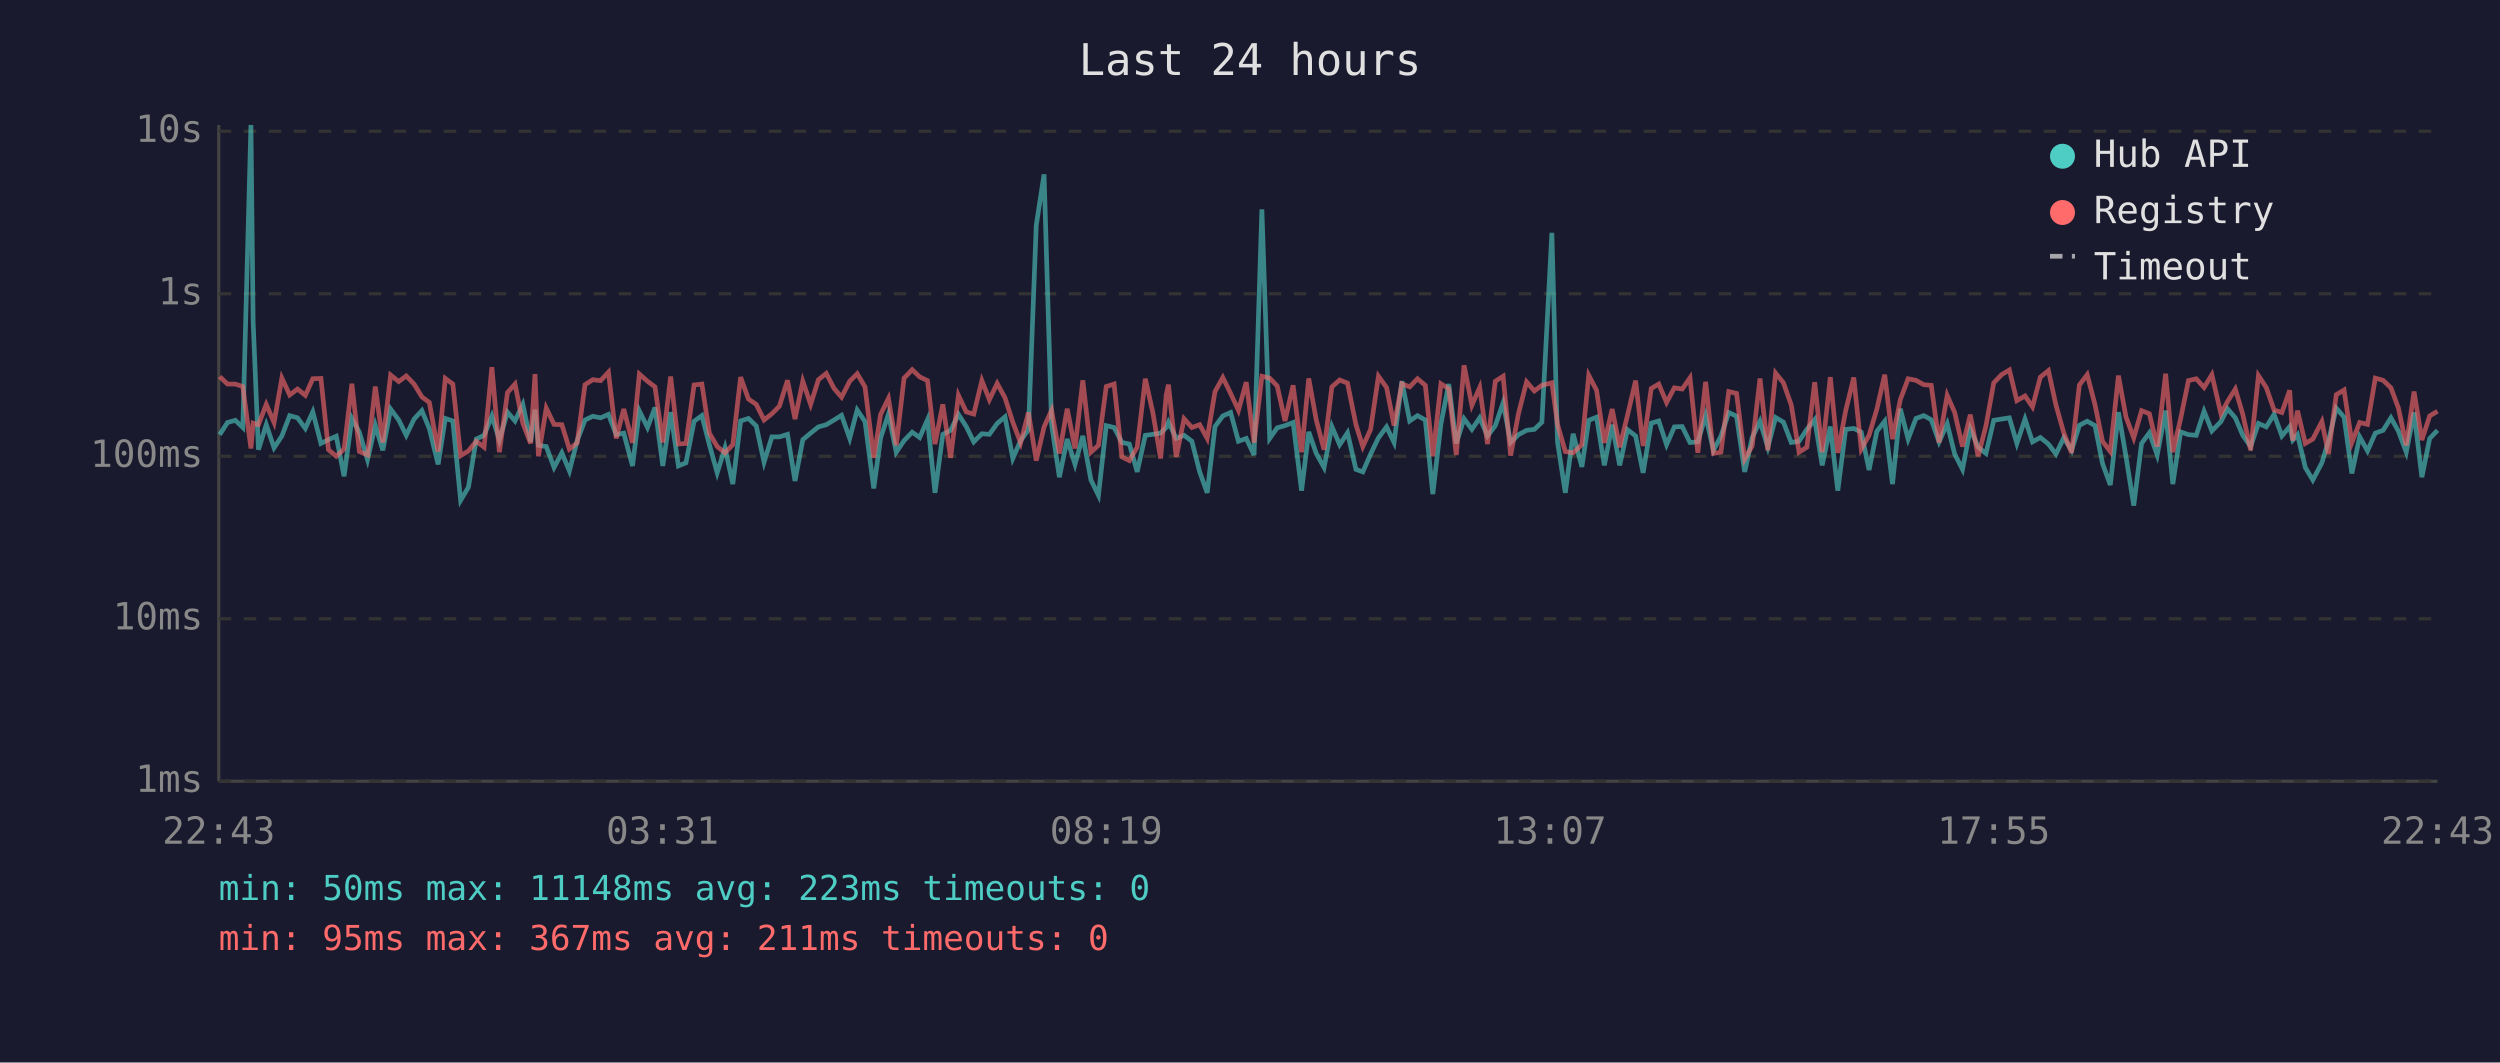
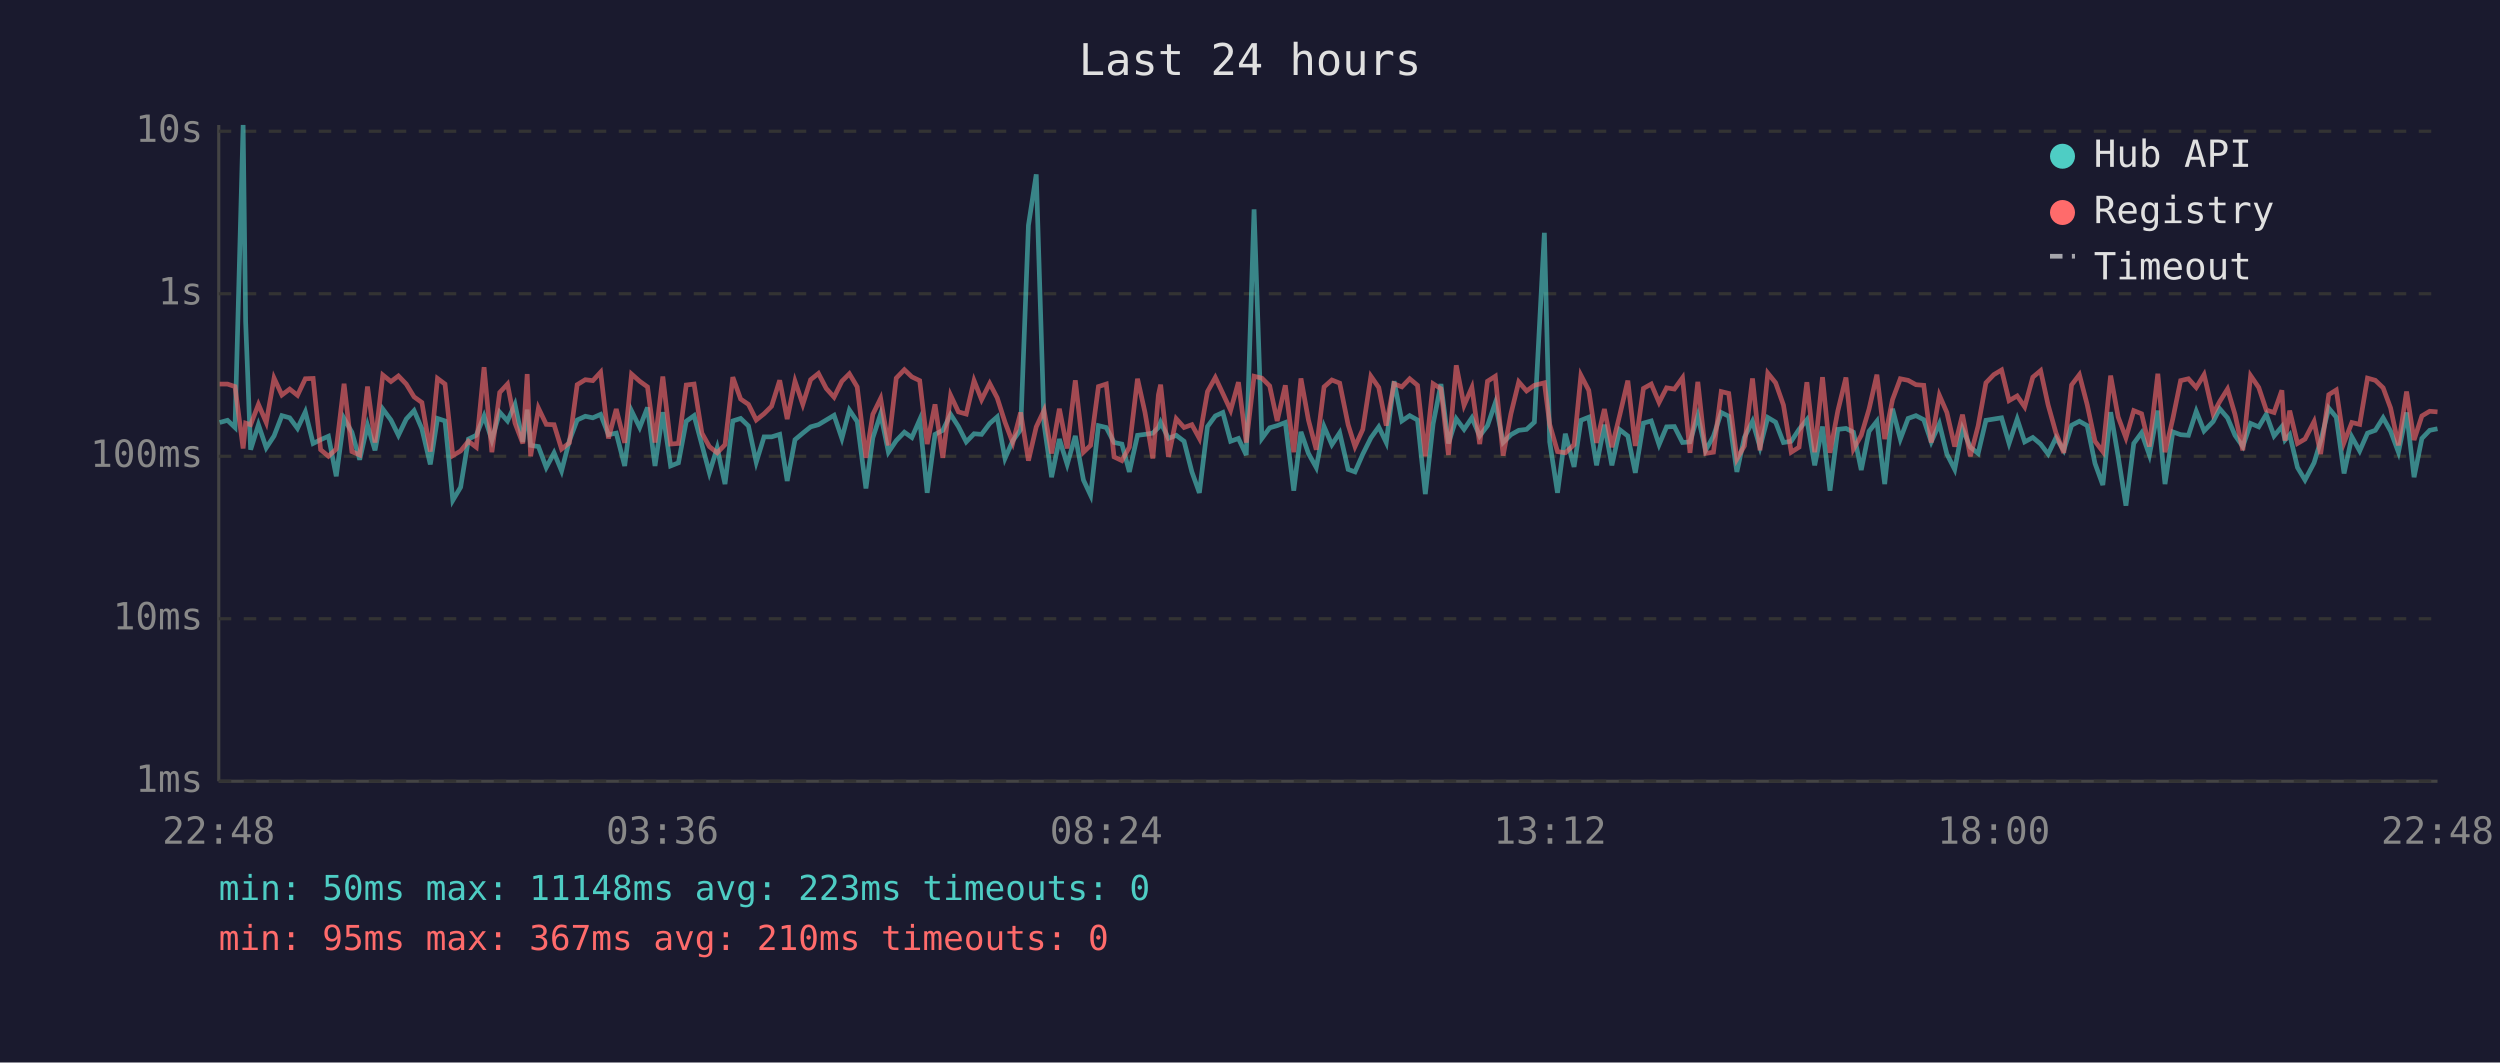
<svg xmlns="http://www.w3.org/2000/svg" viewBox="0 0 800 340" font-family="monospace" font-size="12">
  <rect width="800" height="340" fill="#1a1a2e" />
  <text x="400" y="24" fill="#e0e0e0" font-size="14" text-anchor="middle">Last 24 hours</text>
  <line x1="70" y1="40" x2="70" y2="250" stroke="#444" stroke-width="1" />
  <line x1="70" y1="250" x2="780" y2="250" stroke="#444" stroke-width="1" />
  <line x1="70" y1="250" x2="780" y2="250" stroke="#333" stroke-width="1" stroke-dasharray="4" />
  <text x="65" y="250" fill="#888" text-anchor="end" dominant-baseline="middle">1ms</text>
  <line x1="70" y1="198" x2="780" y2="198" stroke="#333" stroke-width="1" stroke-dasharray="4" />
  <text x="65" y="198" fill="#888" text-anchor="end" dominant-baseline="middle">10ms</text>
  <line x1="70" y1="146" x2="780" y2="146" stroke="#333" stroke-width="1" stroke-dasharray="4" />
  <text x="65" y="146" fill="#888" text-anchor="end" dominant-baseline="middle">100ms</text>
  <line x1="70" y1="94" x2="780" y2="94" stroke="#333" stroke-width="1" stroke-dasharray="4" />
  <text x="65" y="94" fill="#888" text-anchor="end" dominant-baseline="middle">1s</text>
  <line x1="70" y1="42" x2="780" y2="42" stroke="#333" stroke-width="1" stroke-dasharray="4" />
  <text x="65" y="42" fill="#888" text-anchor="end" dominant-baseline="middle">10s</text>
-   <text x="70" y="270" fill="#888" text-anchor="middle">22:43</text>
-   <text x="212" y="270" fill="#888" text-anchor="middle">03:31</text>
-   <text x="354" y="270" fill="#888" text-anchor="middle">08:19</text>
-   <text x="496" y="270" fill="#888" text-anchor="middle">13:07</text>
-   <text x="638" y="270" fill="#888" text-anchor="middle">17:55</text>
-   <text x="780" y="270" fill="#888" text-anchor="middle">22:43</text>
-   <polyline points="70.3,139.1 72.8,135.2 75.3,134.5 77.7,136.8 80.3,40.0 81.0,102.9 82.7,143.9 85.2,135.9 87.7,143.3 90.2,139.5 92.7,133.0 95.2,133.7 97.7,137.1 100.1,131.8 102.7,141.9 105.1,140.7 107.6,139.6 110.1,152.4 112.6,133.9 115.0,138.3 117.6,147.1 120.1,136.1 122.5,144.1 125.0,130.9 127.6,134.4 130.0,139.3 132.5,134.1 135.0,131.4 137.4,137.2 140.2,148.6 142.5,133.9 144.9,134.7 147.4,160.1 149.9,155.9 152.4,140.5 154.9,139.3 157.4,133.1 159.8,140.8 162.4,131.9 164.8,134.7 167.3,129.4 169.8,141.4 171.2,131.1 172.3,142.5 174.8,142.9 177.3,149.6 179.8,144.9 182.2,150.7 184.7,141.0 187.2,134.4 189.7,133.2 192.2,133.7 194.7,132.6 197.2,139.1 199.6,138.6 202.4,149.1 204.6,131.5 207.2,136.8 209.6,130.4 212.1,149.1 214.6,131.9 217.1,149.1 219.5,148.1 222.1,134.8 224.6,133.0 227.0,142.3 229.5,151.3 232.0,143.3 234.5,154.9 237.0,134.7 239.5,133.9 242.0,136.3 244.5,147.9 247.0,139.8 249.4,139.8 252.0,139.0 254.4,153.9 256.9,140.7 259.4,138.6 261.9,136.6 264.4,135.9 266.9,134.4 269.3,132.9 271.9,140.3 274.3,131.2 276.8,134.9 279.6,156.3 281.8,140.1 284.3,132.5 286.8,144.7 289.3,141.0 291.9,138.3 294.3,140.0 296.8,134.3 299.2,157.7 301.7,139.0 304.2,137.7 306.7,132.6 309.2,136.5 311.6,141.4 314.2,138.8 316.6,139.0 319.1,135.5 321.6,133.4 324.1,146.7 326.6,141.0 329.1,137.5 331.6,72.1 334.1,55.8 336.5,135.8 339.0,152.7 341.5,140.5 344.0,148.6 346.5,139.5 349.1,153.6 351.5,158.5 354.0,136.2 356.5,136.8 359.0,141.6 361.4,142.1 363.9,151.0 366.5,139.3 368.9,139.0 371.4,138.6 373.2,136.8 373.9,135.1 376.4,140.3 378.9,139.3 381.4,141.2 383.9,151.0 386.3,157.7 388.8,136.5 391.3,133.1 393.8,132.0 396.3,141.2 398.8,140.3 401.3,145.6 403.8,67.0 406.3,140.3 408.7,136.9 411.2,136.2 413.8,135.2 416.5,157.0 418.8,138.2 421.2,145.1 423.7,149.6 426.2,136.5 428.7,142.3 431.2,138.5 433.9,150.2 436.1,151.0 438.6,145.3 441.1,140.1 443.7,136.6 446.1,141.6 448.6,122.0 451.1,134.7 453.6,133.0 456.1,134.4 458.5,158.1 461.1,135.6 463.6,122.9 466.0,141.9 468.5,134.0 471.0,137.4 473.5,133.7 476.0,139.5 478.5,136.2 481.0,128.9 483.4,141.6 485.9,139.1 488.5,137.7 491.0,137.4 493.4,135.1 496.6,74.5 498.4,141.4 500.9,157.7 503.4,138.8 506.2,149.4 508.4,134.5 510.9,133.5 513.4,148.9 515.9,135.9 518.3,148.9 520.8,137.5 523.4,139.5 525.8,151.3 528.4,135.4 530.8,134.7 533.3,142.3 535.8,136.6 538.3,136.5 540.8,141.6 543.3,141.4 545.8,133.0 548.3,144.1 550.7,139.6 553.2,132.0 555.7,133.2 558.3,151.0 560.7,140.0 563.2,134.8 565.7,143.1 568.2,133.6 570.7,135.1 573.2,141.6 575.7,141.2 578.2,137.4 580.7,134.3 583.1,148.9 585.7,136.5 588.1,157.0 590.6,137.4 593.2,137.1 595.6,138.3 598.1,150.4 600.6,138.0 603.1,134.8 605.6,154.9 608.1,130.8 610.6,140.5 613.1,133.9 615.6,133.0 618.0,134.3 620.5,141.4 623.1,135.6 625.5,145.3 628.0,150.2 630.5,137.2 633.0,143.1 635.5,145.1 638.0,134.5 640.5,134.1 643.0,133.7 645.4,141.9 648.0,134.1 650.4,141.4 652.9,140.0 655.5,142.1 657.9,145.3 660.4,140.1 662.9,144.1 665.4,136.1 667.9,134.8 670.4,136.2 672.8,148.3 675.3,155.2 677.9,131.9 680.3,146.0 682.8,161.8 685.3,141.9 687.8,138.5 690.3,145.6 693.0,131.4 695.3,154.9 697.8,138.2 700.3,139.1 702.8,139.3 705.3,131.6 707.8,137.9 710.7,134.9 712.8,130.8 715.3,133.7 717.7,139.3 720.2,142.9 722.7,135.5 725.2,136.6 727.7,132.6 730.2,139.5 732.7,136.5 733.7,140.8 735.2,139.1 737.7,149.6 740.1,153.6 743.0,148.1 745.1,141.2 747.6,130.6 750.1,133.5 752.6,151.5 755.1,139.8 757.6,144.3 760.1,138.6 762.6,137.7 765.1,133.7 767.5,138.0 770.0,144.7 772.5,132.0 775.0,152.7 777.5,140.3 780.0,137.7" fill="none" stroke="#4ecdc4" stroke-width="1.5" opacity="0.6" />
-   <polyline points="70.3,120.5 72.8,122.9 75.3,122.9 77.7,123.7 80.3,143.5 81.0,135.4 82.7,135.9 85.2,129.4 87.7,135.2 90.2,121.0 92.7,126.4 95.2,124.5 97.7,126.5 100.1,121.2 102.7,121.1 105.1,143.9 107.6,146.0 110.1,143.7 112.6,122.8 115.0,144.5 117.6,145.6 120.1,123.7 122.5,141.6 125.0,120.0 127.6,122.1 130.0,120.3 132.5,122.9 135.0,127.0 137.4,128.8 140.2,144.5 142.5,121.1 144.9,122.9 147.4,145.8 149.9,144.3 152.4,141.2 154.9,143.1 157.4,117.5 159.8,144.7 162.4,125.6 164.8,122.9 167.3,135.4 169.8,141.9 171.2,119.7 172.3,146.0 174.8,130.6 177.3,135.8 179.8,135.9 182.2,143.7 184.7,141.7 187.2,123.1 189.7,121.5 192.2,121.8 194.7,119.1 197.2,140.3 199.6,130.9 202.4,141.7 204.6,119.7 207.2,122.0 209.6,123.8 212.1,141.6 214.6,120.5 217.1,142.1 219.5,141.9 222.1,123.2 224.6,122.9 227.0,138.6 229.5,142.9 232.0,144.9 234.5,142.3 237.0,120.7 239.5,127.7 242.0,129.4 244.5,134.4 247.0,132.4 249.4,130.0 252.0,121.7 254.4,134.1 256.9,122.0 259.4,129.4 261.9,121.5 264.4,119.5 266.9,124.3 269.3,127.1 271.9,122.0 274.3,119.6 276.8,123.8 279.6,146.5 281.8,132.6 284.3,127.5 286.8,142.5 289.3,121.0 291.9,118.3 294.3,120.6 296.8,121.8 299.2,142.1 301.7,129.4 304.2,146.5 306.7,126.5 309.2,131.8 311.6,132.5 314.2,121.8 316.6,127.9 319.1,122.7 321.6,127.3 324.1,135.1 326.6,141.7 329.1,132.0 331.6,147.4 334.1,136.6 336.5,131.3 339.0,145.1 341.5,130.8 344.0,143.5 346.5,121.7 349.1,144.7 351.5,142.5 354.0,123.7 356.5,122.9 359.0,146.2 361.4,147.4 363.9,143.1 366.5,121.2 368.9,132.0 371.4,146.7 373.2,126.3 373.9,123.1 376.4,146.2 378.9,134.0 381.4,136.8 383.9,135.9 386.3,140.3 388.8,125.3 391.3,120.8 393.8,125.9 396.3,131.3 398.8,122.3 401.3,141.6 403.8,120.4 406.3,121.0 408.7,123.5 411.2,134.7 413.8,123.3 416.5,144.7 418.8,121.1 421.2,134.4 423.7,143.9 426.2,123.8 428.7,121.6 431.2,122.6 433.9,135.9 436.1,142.9 438.6,137.4 441.1,120.4 443.7,124.0 446.1,136.2 448.6,122.8 451.1,123.8 453.6,121.2 456.1,123.3 458.5,146.0 461.1,122.8 463.6,124.4 466.0,145.6 468.5,116.9 471.0,129.7 473.5,124.0 476.0,142.1 478.5,122.0 481.0,120.4 483.4,145.8 485.9,132.4 488.5,122.2 491.0,125.1 493.4,123.3 496.6,122.5 498.4,135.8 500.9,144.5 503.4,144.9 506.2,142.3 508.4,120.1 510.9,124.9 513.4,141.7 515.9,130.9 518.3,143.1 520.8,132.9 523.4,121.8 525.8,142.7 528.4,124.3 530.8,122.9 533.3,128.8 535.8,124.1 538.3,124.5 540.8,120.9 543.3,144.9 545.8,122.2 548.3,145.1 550.7,144.7 553.2,125.3 555.7,125.9 558.3,146.9 560.7,142.7 563.2,121.1 565.7,144.1 568.2,119.4 570.7,122.5 573.2,129.6 575.7,144.7 578.2,143.1 580.7,122.3 583.1,144.7 585.7,120.7 588.1,144.9 590.6,131.5 593.2,120.8 595.6,143.7 598.1,139.3 600.6,130.9 603.1,119.9 605.6,140.5 608.1,127.9 610.6,121.2 613.1,121.7 615.6,123.1 618.0,123.3 620.5,141.6 623.1,126.5 625.5,132.0 628.0,142.9 630.5,132.7 633.0,146.0 635.5,136.3 638.0,122.5 640.5,119.9 643.0,118.4 645.4,128.2 648.0,126.7 650.4,130.2 652.9,120.7 655.5,118.6 657.9,129.6 660.4,138.5 662.9,144.9 665.4,123.2 667.9,119.9 670.4,129.5 672.8,141.2 675.3,144.5 677.9,120.2 680.3,133.4 682.8,140.1 685.3,131.4 687.8,132.4 690.3,142.9 693.0,119.6 695.3,144.7 697.8,134.0 700.3,121.8 702.8,121.2 705.3,124.0 707.8,119.9 710.7,132.4 712.8,128.5 715.3,124.5 717.7,132.6 720.2,144.1 722.7,120.2 725.2,124.0 727.7,131.2 730.2,132.0 732.7,124.9 733.7,141.0 735.2,131.4 737.7,141.9 740.1,140.5 743.0,134.9 745.1,145.3 747.6,126.3 750.1,124.8 752.6,141.6 755.1,135.2 757.6,135.8 760.1,121.0 762.6,121.7 765.1,124.1 767.5,130.6 770.0,142.5 772.5,125.3 775.0,140.8 777.5,133.1 780.0,131.6" fill="none" stroke="#ff6b6b" stroke-width="1.5" opacity="0.6" />
+   <text x="70" y="270" fill="#888" text-anchor="middle">22:48</text>
+   <text x="212" y="270" fill="#888" text-anchor="middle">03:36</text>
+   <text x="354" y="270" fill="#888" text-anchor="middle">08:24</text>
+   <text x="496" y="270" fill="#888" text-anchor="middle">13:12</text>
+   <text x="638" y="270" fill="#888" text-anchor="middle">18:00</text>
+   <text x="780" y="270" fill="#888" text-anchor="middle">22:48</text>
+   <polyline points="70.3,135.2 72.8,134.5 75.2,136.8 77.8,40.0 78.6,102.9 80.2,143.9 82.7,135.9 85.2,143.3 87.7,139.5 90.2,133.0 92.7,133.7 95.2,137.1 97.7,131.8 100.2,141.9 102.6,140.7 105.1,139.6 107.6,152.4 110.1,133.9 112.6,138.3 115.1,147.1 117.6,136.1 120.0,144.1 122.5,130.9 125.1,134.4 127.5,139.3 130.0,134.1 132.5,131.4 135.0,137.2 137.7,148.6 140.0,133.9 142.4,134.7 144.9,160.1 147.4,155.9 149.9,140.5 152.4,139.3 154.9,133.1 157.4,140.8 159.9,131.9 162.4,134.7 164.8,129.4 167.3,141.4 168.7,131.1 169.8,142.5 172.3,142.9 174.8,149.6 177.3,144.9 179.7,150.7 182.2,141.0 184.7,134.4 187.3,133.2 189.7,133.7 192.2,132.6 194.7,139.1 197.2,138.6 199.9,149.1 202.1,131.5 204.7,136.8 207.2,130.4 209.6,149.1 212.1,131.9 214.6,149.1 217.1,148.1 219.6,134.8 222.1,133.0 224.6,142.3 227.0,151.3 229.5,143.3 232.0,154.9 234.5,134.7 237.0,133.9 239.5,136.3 242.0,147.9 244.5,139.8 246.9,139.8 249.5,139.0 251.9,153.9 254.4,140.7 256.9,138.6 259.4,136.6 261.9,135.9 264.4,134.4 266.9,132.9 269.4,140.3 271.8,131.2 274.3,134.9 277.1,156.3 279.3,140.1 281.8,132.5 284.3,144.7 286.8,141.0 289.4,138.3 291.8,140.0 294.3,134.3 296.7,157.7 299.2,139.0 301.7,137.7 304.2,132.6 306.7,136.5 309.2,141.4 311.7,138.8 314.1,139.0 316.7,135.5 319.1,133.4 321.6,146.7 324.1,141.0 326.6,137.5 329.1,72.1 331.6,55.8 334.1,135.8 336.5,152.7 339.0,140.5 341.5,148.6 344.1,139.5 346.7,153.6 349.0,158.5 351.5,136.2 354.0,136.8 356.5,141.6 359.0,142.1 361.4,151.0 364.0,139.3 366.4,139.0 368.9,138.6 370.7,136.8 371.4,135.1 373.9,140.3 376.4,139.3 378.9,141.2 381.4,151.0 383.8,157.7 386.4,136.5 388.9,133.1 391.3,132.0 393.8,141.2 396.3,140.3 398.8,145.6 401.3,67.0 403.8,140.3 406.3,136.9 408.7,136.2 411.3,135.2 414.0,157.0 416.3,138.2 418.7,145.1 421.2,149.6 423.7,136.5 426.2,142.3 428.7,138.5 431.4,150.2 433.6,151.0 436.1,145.3 438.7,140.1 441.2,136.6 443.6,141.6 446.1,122.0 448.6,134.7 451.1,133.0 453.6,134.4 456.1,158.1 458.6,135.6 461.1,122.9 463.5,141.9 466.0,134.0 468.5,137.4 471.0,133.7 473.5,139.5 476.0,136.2 478.5,128.9 481.0,141.6 483.5,139.1 486.0,137.7 488.5,137.4 491.0,135.1 494.2,74.5 495.9,141.4 498.4,157.7 500.9,138.8 503.7,149.4 505.9,134.5 508.4,133.5 510.9,148.9 513.4,135.9 515.8,148.9 518.3,137.5 520.9,139.5 523.3,151.3 525.9,135.4 528.4,134.7 530.9,142.3 533.3,136.6 535.8,136.5 538.4,141.6 540.8,141.4 543.3,133.0 545.8,144.1 548.3,139.6 550.8,132.0 553.2,133.2 555.8,151.0 558.2,140.0 560.8,134.8 563.2,143.1 565.7,133.6 568.2,135.1 570.7,141.6 573.2,141.2 575.7,137.4 578.2,134.3 580.7,148.9 583.2,136.5 585.6,157.0 588.1,137.4 590.7,137.1 593.1,138.3 595.6,150.4 598.1,138.0 600.6,134.8 603.1,154.9 605.6,130.8 608.1,140.5 610.6,133.9 613.1,133.0 615.6,134.3 618.0,141.4 620.6,135.6 623.0,145.3 625.5,150.2 628.0,137.2 630.5,143.1 633.0,145.1 635.5,134.5 638.0,134.1 640.5,133.7 642.9,141.9 645.5,134.1 647.9,141.4 650.5,140.0 653.0,142.1 655.4,145.3 657.9,140.1 660.4,144.1 662.9,136.1 665.4,134.8 667.9,136.2 670.4,148.3 672.9,155.2 675.4,131.9 677.8,146.0 680.3,161.8 682.8,141.9 685.3,138.5 687.8,145.6 690.5,131.4 692.8,154.9 695.3,138.2 697.8,139.1 700.3,139.3 702.8,131.6 705.3,137.9 708.2,134.9 710.3,130.8 712.8,133.7 715.2,139.3 717.7,142.9 720.2,135.5 722.8,136.6 725.2,132.6 727.7,139.5 730.2,136.5 731.2,140.8 732.7,139.1 735.2,149.6 737.6,153.6 740.5,148.1 742.6,141.2 745.2,130.6 747.6,133.5 750.1,151.5 752.6,139.8 755.1,144.3 757.6,138.6 760.1,137.7 762.6,133.7 765.0,138.0 767.5,144.7 770.1,132.0 772.5,152.7 775.0,140.3 777.5,137.7 780.0,137.2" fill="none" stroke="#4ecdc4" stroke-width="1.5" opacity="0.6" />
+   <polyline points="70.3,122.9 72.8,122.9 75.2,123.7 77.8,143.5 78.6,135.4 80.2,135.9 82.7,129.4 85.2,135.2 87.7,121.0 90.2,126.4 92.7,124.5 95.2,126.5 97.7,121.2 100.2,121.1 102.6,143.9 105.1,146.0 107.6,143.7 110.1,122.8 112.6,144.5 115.1,145.6 117.6,123.7 120.0,141.6 122.5,120.0 125.1,122.1 127.5,120.3 130.0,122.9 132.5,127.0 135.0,128.8 137.7,144.5 140.0,121.1 142.4,122.9 144.9,145.8 147.4,144.3 149.9,141.2 152.4,143.1 154.9,117.5 157.4,144.7 159.9,125.6 162.4,122.9 164.8,135.4 167.3,141.9 168.7,119.7 169.8,146.0 172.3,130.6 174.8,135.8 177.3,135.9 179.7,143.7 182.2,141.7 184.7,123.1 187.3,121.5 189.7,121.8 192.2,119.1 194.7,140.3 197.2,130.9 199.9,141.7 202.1,119.7 204.7,122.0 207.2,123.8 209.6,141.6 212.1,120.5 214.6,142.1 217.1,141.9 219.6,123.2 222.1,122.9 224.6,138.6 227.0,142.9 229.5,144.9 232.0,142.3 234.5,120.7 237.0,127.7 239.5,129.4 242.0,134.4 244.5,132.4 246.9,130.0 249.5,121.7 251.9,134.1 254.4,122.0 256.9,129.4 259.4,121.5 261.9,119.5 264.4,124.3 266.9,127.1 269.4,122.0 271.8,119.6 274.3,123.8 277.1,146.5 279.3,132.6 281.8,127.5 284.3,142.5 286.8,121.0 289.4,118.3 291.8,120.6 294.3,121.8 296.7,142.1 299.2,129.4 301.7,146.5 304.2,126.5 306.7,131.8 309.2,132.5 311.7,121.8 314.1,127.9 316.7,122.7 319.1,127.3 321.6,135.1 324.1,141.7 326.6,132.0 329.1,147.4 331.6,136.6 334.1,131.3 336.5,145.1 339.0,130.8 341.5,143.5 344.1,121.7 346.7,144.7 349.0,142.5 351.5,123.7 354.0,122.9 356.5,146.2 359.0,147.4 361.4,143.1 364.0,121.2 366.4,132.0 368.9,146.7 370.7,126.3 371.4,123.1 373.9,146.2 376.4,134.0 378.9,136.8 381.4,135.9 383.8,140.3 386.4,125.3 388.9,120.8 391.3,125.9 393.8,131.3 396.3,122.3 398.8,141.6 401.3,120.4 403.8,121.0 406.3,123.5 408.7,134.7 411.3,123.3 414.0,144.7 416.3,121.1 418.7,134.4 421.2,143.9 423.7,123.8 426.2,121.6 428.7,122.6 431.4,135.9 433.6,142.9 436.1,137.4 438.7,120.4 441.2,124.0 443.6,136.2 446.1,122.8 448.6,123.8 451.1,121.2 453.6,123.3 456.1,146.0 458.6,122.8 461.1,124.4 463.5,145.6 466.0,116.9 468.5,129.7 471.0,124.0 473.5,142.1 476.0,122.0 478.5,120.4 481.0,145.8 483.5,132.4 486.0,122.2 488.5,125.1 491.0,123.3 494.2,122.5 495.9,135.8 498.4,144.5 500.9,144.9 503.7,142.3 505.9,120.1 508.4,124.9 510.9,141.7 513.4,130.9 515.8,143.1 518.3,132.9 520.9,121.8 523.3,142.7 525.9,124.3 528.4,122.9 530.9,128.8 533.3,124.1 535.8,124.5 538.4,120.9 540.8,144.9 543.3,122.2 545.8,145.1 548.3,144.7 550.8,125.3 553.2,125.9 555.8,146.9 558.2,142.7 560.8,121.1 563.2,144.1 565.7,119.4 568.2,122.5 570.7,129.6 573.2,144.7 575.7,143.1 578.2,122.3 580.7,144.7 583.2,120.7 585.6,144.9 588.1,131.5 590.7,120.8 593.1,143.7 595.6,139.3 598.1,130.9 600.6,119.9 603.1,140.5 605.6,127.9 608.1,121.2 610.6,121.7 613.1,123.1 615.6,123.3 618.0,141.6 620.6,126.5 623.0,132.0 625.5,142.9 628.0,132.7 630.5,146.0 633.0,136.3 635.5,122.5 638.0,119.9 640.5,118.4 642.9,128.2 645.5,126.7 647.9,130.2 650.5,120.7 653.0,118.6 655.4,129.6 657.9,138.5 660.4,144.9 662.9,123.2 665.4,119.9 667.9,129.5 670.4,141.2 672.9,144.5 675.4,120.2 677.8,133.4 680.3,140.1 682.8,131.4 685.3,132.4 687.8,142.9 690.5,119.6 692.8,144.7 695.3,134.0 697.8,121.8 700.3,121.2 702.8,124.0 705.3,119.9 708.2,132.4 710.3,128.5 712.8,124.5 715.2,132.6 717.7,144.1 720.2,120.2 722.8,124.0 725.2,131.2 727.7,132.0 730.2,124.9 731.2,141.0 732.7,131.4 735.2,141.9 737.6,140.5 740.5,134.9 742.6,145.3 745.2,126.3 747.6,124.8 750.1,141.6 752.6,135.2 755.1,135.8 757.6,121.0 760.1,121.7 762.6,124.1 765.0,130.6 767.5,142.5 770.1,125.3 772.5,140.8 775.0,133.1 777.5,131.6 780.0,131.8" fill="none" stroke="#ff6b6b" stroke-width="1.5" opacity="0.6" />
  <circle cx="660" cy="50" r="4" fill="#4ecdc4" />
  <text x="670" y="50" fill="#e0e0e0" dominant-baseline="middle">Hub API</text>
  <circle cx="660" cy="68" r="4" fill="#ff6b6b" />
  <text x="670" y="68" fill="#e0e0e0" dominant-baseline="middle">Registry</text>
  <line x1="656" y1="82" x2="664" y2="82" stroke="#e0e0e0" stroke-width="1.5" stroke-dasharray="4,3" opacity="0.7" />
  <text x="670" y="86" fill="#e0e0e0" dominant-baseline="middle">Timeout</text>
  <text x="70" y="288" fill="#4ecdc4" font-size="11">min: 50ms  max: 11148ms  avg: 223ms  timeouts: 0</text>
-   <text x="70" y="304" fill="#ff6b6b" font-size="11">min: 95ms  max: 367ms  avg: 211ms  timeouts: 0</text>
+   <text x="70" y="304" fill="#ff6b6b" font-size="11">min: 95ms  max: 367ms  avg: 210ms  timeouts: 0</text>
</svg>
